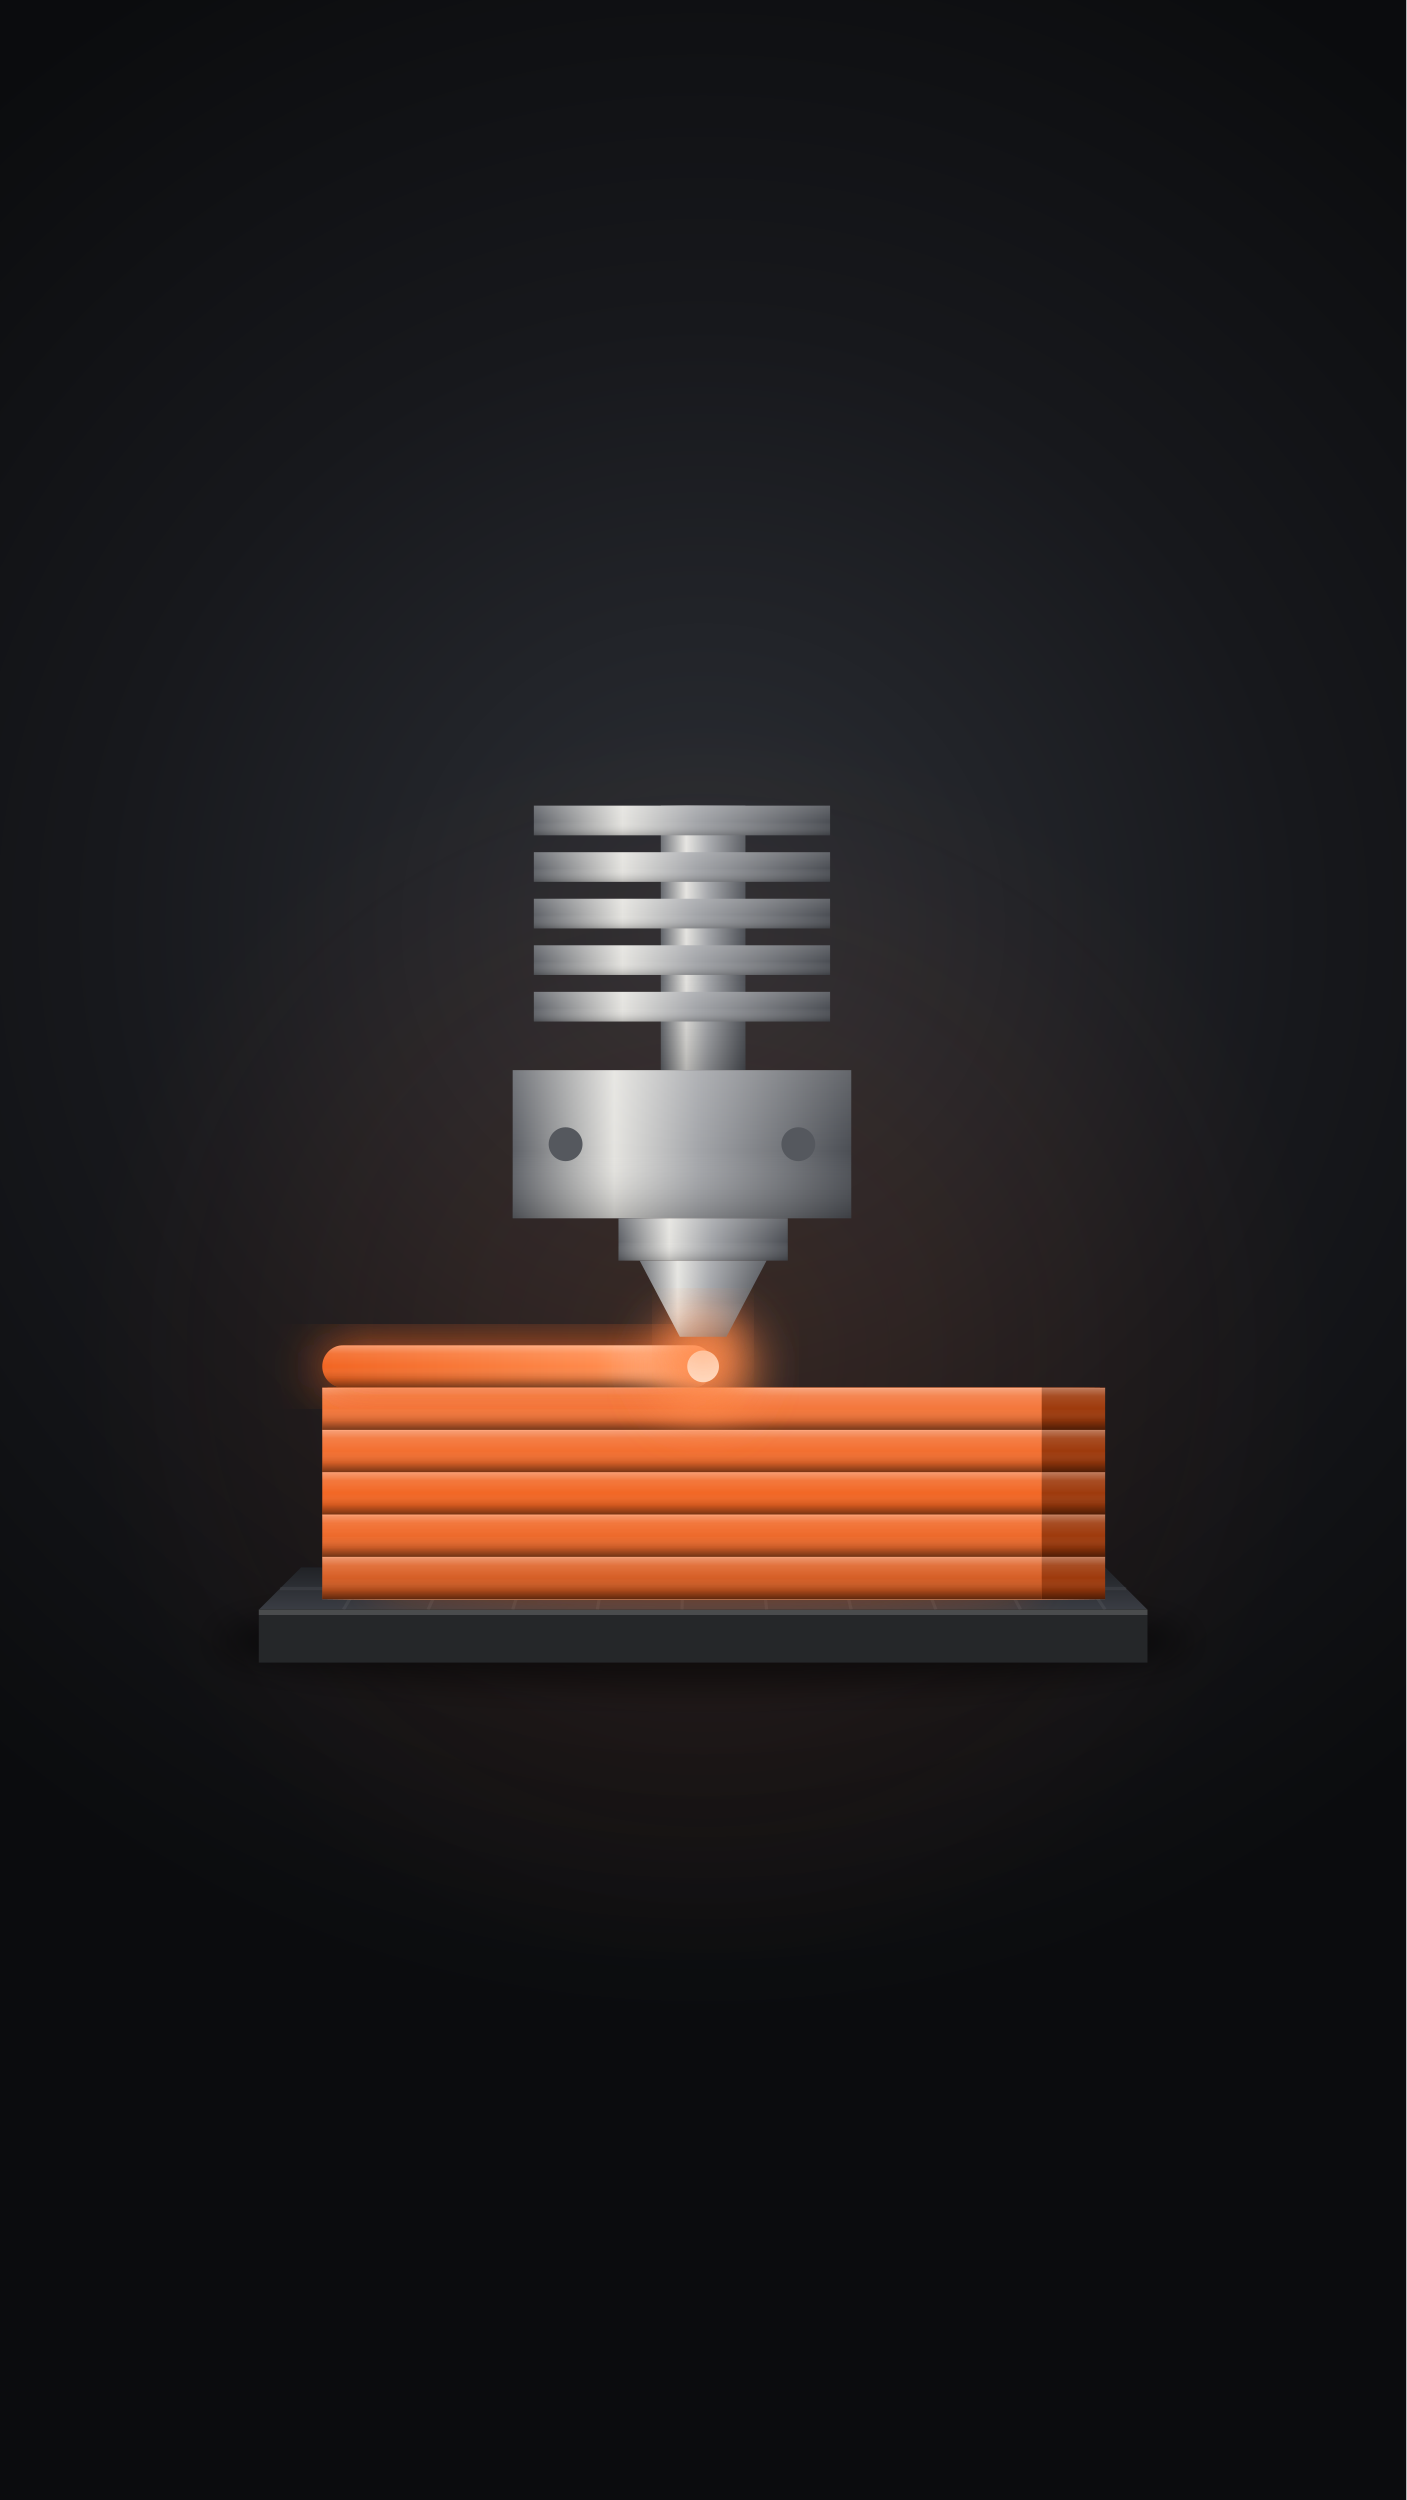
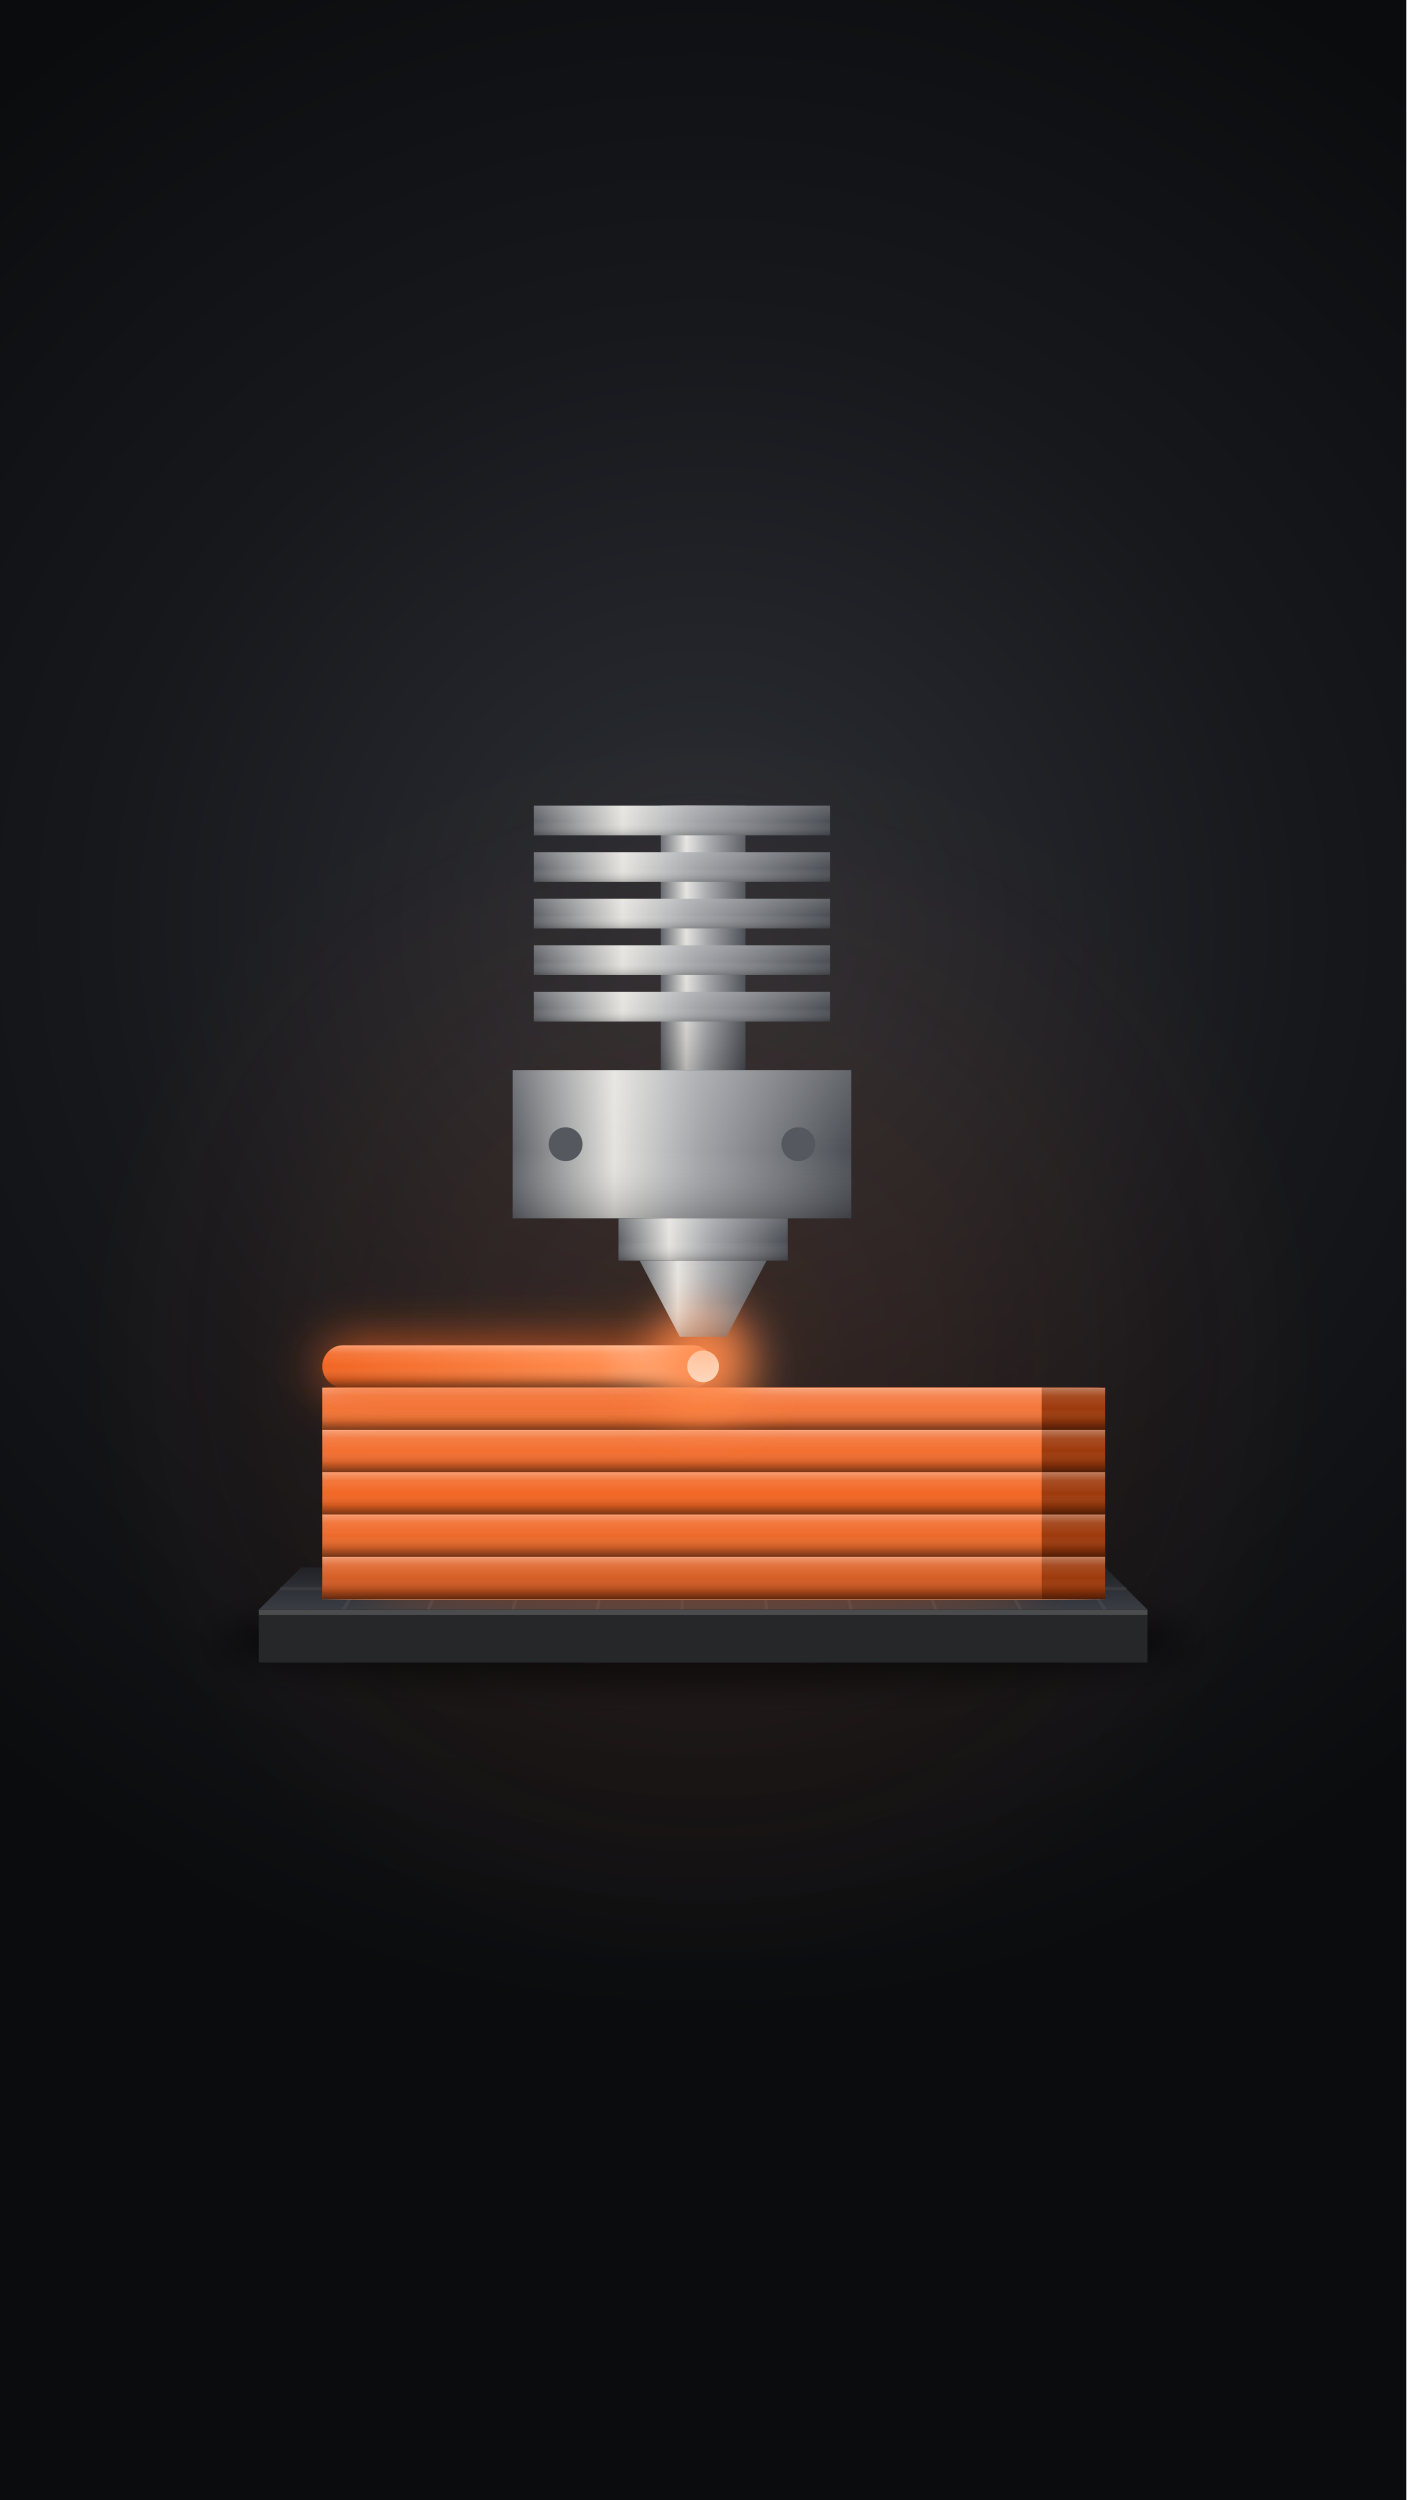
<svg xmlns="http://www.w3.org/2000/svg" viewBox="0 0 1080 1920">
  <defs>
    <radialGradient id="f-05-bastidores" cx="540" cy="710.4" r="842.4" gradientUnits="userSpaceOnUse">
      <stop offset="0" stop-color="#2C2F35" />
      <stop offset=".55" stop-color="#17181C" />
      <stop offset="1" stop-color="#0B0C0E" />
    </radialGradient>
    <radialGradient id="g-05-bastidores" cx="540" cy="1038" r="483.6" gradientUnits="userSpaceOnUse">
      <stop offset="0" stop-color="#F26522" stop-opacity=".12" />
      <stop offset="1" stop-color="#F26522" stop-opacity="0" />
    </radialGradient>
    <linearGradient id="ribg-05-bastidores" x1="0" y1="0" x2="0" y2="1">
      <stop offset="0" stop-color="#fff" stop-opacity=".34" />
      <stop offset=".2" stop-color="#fff" stop-opacity=".1" />
      <stop offset=".5" stop-color="#fff" stop-opacity="0" />
      <stop offset=".78" stop-color="#000" stop-opacity=".14" />
      <stop offset="1" stop-color="#000" stop-opacity=".5" />
    </linearGradient>
    <pattern id="rib-05-bastidores" patternUnits="userSpaceOnUse" x="-40" y="1.000" width="200" height="4">
      <rect width="200" height="4" fill="url(#ribg-05-bastidores)" />
    </pattern>
    <pattern id="ribe-05-bastidores" patternUnits="userSpaceOnUse" x="-40" y="1.287" width="200" height="4" patternTransform="skewY(30)">
      <rect width="200" height="4" fill="url(#ribg-05-bastidores)" />
    </pattern>
    <pattern id="ribd-05-bastidores" patternUnits="userSpaceOnUse" x="-40" y="0.713" width="200" height="4" patternTransform="skewY(-30)">
      <rect width="200" height="4" fill="url(#ribg-05-bastidores)" />
    </pattern>
    <linearGradient id="volr-05-bastidores" x1="0" y1="0" x2="1" y2="0">
      <stop offset="0" stop-color="#000" stop-opacity=".5" />
      <stop offset=".2" stop-color="#000" stop-opacity=".06" />
      <stop offset=".36" stop-color="#fff" stop-opacity=".24" />
      <stop offset=".52" stop-color="#fff" stop-opacity="0" />
      <stop offset=".84" stop-color="#000" stop-opacity=".26" />
      <stop offset="1" stop-color="#000" stop-opacity=".55" />
    </linearGradient>
    <linearGradient id="vole-05-bastidores" x1="0" y1="0" x2="0" y2="1">
      <stop offset="0" stop-color="#fff" stop-opacity=".14" />
      <stop offset=".55" stop-color="#fff" stop-opacity="0" />
      <stop offset="1" stop-color="#000" stop-opacity=".2" />
    </linearGradient>
    <radialGradient id="volc-05-bastidores" cx=".38" cy=".3" r=".8">
      <stop offset="0" stop-color="#fff" stop-opacity=".18" />
      <stop offset=".5" stop-color="#fff" stop-opacity="0" />
      <stop offset="1" stop-color="#000" stop-opacity=".4" />
    </radialGradient>
    <linearGradient id="metal-05-bastidores" x1="0" y1="0" x2="1" y2="0">
      <stop offset="0" stop-color="#5E6167" />
      <stop offset=".3" stop-color="#E4E3DF" />
      <stop offset=".55" stop-color="#A3A5A9" />
      <stop offset="1" stop-color="#4B4E54" />
    </linearGradient>
    <linearGradient id="quente-05-bastidores" x1="0" y1="0" x2="1" y2="0">
      <stop offset="0" stop-color="#F26522" />
      <stop offset=".7" stop-color="#FF8A4C" />
      <stop offset="1" stop-color="#FFC9A6" />
    </linearGradient>
    <radialGradient id="acesa-05-bastidores">
      <stop offset="0" stop-color="#FFE6D4" stop-opacity=".55" />
      <stop offset=".6" stop-color="#FF8A4C" stop-opacity=".15" />
      <stop offset="1" stop-color="#FF8A4C" stop-opacity="0" />
    </radialGradient>
    <linearGradient id="tampo-05-bastidores" x1="0" y1="0" x2="0" y2="1">
      <stop offset="0" stop-color="#202226" />
      <stop offset="1" stop-color="#3A3D44" />
    </linearGradient>
-     <filter id="brilho-05-bastidores" x="-50%" y="-50%" width="200%" height="200%">
+     <filter id="brilho-05-bastidores" x="-200%" y="-200%" width="500%" height="500%">
      <feGaussianBlur stdDeviation="2.4" />
    </filter>
    <filter id="sombra-05-bastidores" x="-30%" y="-200%" width="160%" height="500%">
      <feGaussianBlur stdDeviation="1.6" />
    </filter>
  </defs>
  <rect width="1080" height="1920" fill="url(#f-05-bastidores)" />
  <circle cx="540" cy="960" r="540" fill="url(#g-05-bastidores)" />
  <g transform="translate(150 570) scale(8.125)">
    <ellipse cx="48" cy="85" rx="46" ry="4" fill="#000" opacity=".55" filter="url(#sombra-05-bastidores)" />
    <path d="M10 78H86L90 82H6Z" fill="url(#tampo-05-bastidores)" />
    <path d="M16.38 78L14 82 M23.82 78L22 82 M31.26 78L30 82 M38.7 78L38 82 M46.14 78L46 82 M53.58 78L54 82 M61.02 78L62 82 M68.46 78L70 82 M75.9 78L78 82 M83.34 78L86 82 M8 80H88" stroke="#F3F2EE" stroke-opacity=".06" stroke-width=".3" fill="none" />
    <ellipse cx="48" cy="80" rx="32" ry="2.2" fill="#F26522" opacity=".35" filter="url(#sombra-05-bastidores)" />
    <rect x="6" y="82" width="84" height="5" fill="#252729" />
    <rect x="6" y="82" width="84" height=".5" fill="#F3F2EE" opacity=".18" />
    <g>
      <path d="M12 81V61H80V81Z" fill="#9E3A0C" transform="translate(6 0)" />
      <path d="M12 81V61H80V81Z" fill="#9E3A0C" transform="translate(5.5 0)" />
      <path d="M12 81V61H80V81Z" fill="#9E3A0C" transform="translate(5 0)" />
      <path d="M12 81V61H80V81Z" fill="#9E3A0C" transform="translate(4.5 0)" />
      <path d="M12 81V61H80V81Z" fill="#9E3A0C" transform="translate(4 0)" />
      <path d="M12 81V61H80V81Z" fill="#9E3A0C" transform="translate(3.5 0)" />
      <path d="M12 81V61H80V81Z" fill="#9E3A0C" transform="translate(3 0)" />
      <path d="M12 81V61H80V81Z" fill="#9E3A0C" transform="translate(2.5 0)" />
      <path d="M12 81V61H80V81Z" fill="#9E3A0C" transform="translate(2 0)" />
      <path d="M12 81V61H80V81Z" fill="#9E3A0C" transform="translate(1.5 0)" />
      <path d="M12 81V61H80V81Z" fill="#9E3A0C" transform="translate(1 0)" />
      <path d="M12 81V61H80V81Z" fill="#9E3A0C" transform="translate(0.5 0)" />
    </g>
    <mask id="m9-05-bastidores" maskUnits="userSpaceOnUse" x="-20" y="-20" width="136" height="136">
      <path d="M12 81V61H80V81Z" fill="#fff" transform="translate(6 0)" />
      <path d="M12 81V61H80V81Z" fill="#fff" transform="translate(5.5 0)" />
      <path d="M12 81V61H80V81Z" fill="#fff" transform="translate(5 0)" />
      <path d="M12 81V61H80V81Z" fill="#fff" transform="translate(4.5 0)" />
      <path d="M12 81V61H80V81Z" fill="#fff" transform="translate(4 0)" />
      <path d="M12 81V61H80V81Z" fill="#fff" transform="translate(3.5 0)" />
      <path d="M12 81V61H80V81Z" fill="#fff" transform="translate(3 0)" />
      <path d="M12 81V61H80V81Z" fill="#fff" transform="translate(2.5 0)" />
      <path d="M12 81V61H80V81Z" fill="#fff" transform="translate(2 0)" />
      <path d="M12 81V61H80V81Z" fill="#fff" transform="translate(1.5 0)" />
      <path d="M12 81V61H80V81Z" fill="#fff" transform="translate(1 0)" />
      <path d="M12 81V61H80V81Z" fill="#fff" transform="translate(0.5 0)" />
    </mask>
    <rect x="-20" y="-20" width="136" height="136" fill="url(#rib-05-bastidores)" mask="url(#m9-05-bastidores)" />
    <path d="M12 81V61H80V81Z" fill="#F26522" />
    <path d="M12 81V61H80V81Z" fill="url(#vole-05-bastidores)" />
    <path d="M12 81V61H80V81Z" fill="url(#rib-05-bastidores)" />
    <rect x="12" y="57" width="37" height="4" rx="2" fill="#F26522" filter="url(#brilho-05-bastidores)" opacity=".9" />
    <rect x="12" y="57" width="37" height="4" rx="2" fill="url(#quente-05-bastidores)" />
    <rect x="12" y="57" width="37" height="4" rx="2" fill="url(#rib-05-bastidores)" />
    <circle cx="48" cy="59" r="4.5" fill="#FF8A4C" filter="url(#brilho-05-bastidores)" />
    <circle cx="48" cy="59" r="1.5" fill="#FFE2CC" />
    <path d="M44 6H52V31H44Z" fill="url(#metal-05-bastidores)" />
    <path d="M44 6H52V31H44Z" fill="url(#vole-05-bastidores)" />
    <path d="M32 6H60V8.8H32Z" fill="url(#metal-05-bastidores)" />
    <path d="M32 6H60V8.8H32Z" fill="url(#vole-05-bastidores)" />
    <path d="M32 10.4H60V13.2H32Z" fill="url(#metal-05-bastidores)" />
    <path d="M32 10.4H60V13.2H32Z" fill="url(#vole-05-bastidores)" />
    <path d="M32 14.8H60V17.6H32Z" fill="url(#metal-05-bastidores)" />
    <path d="M32 14.8H60V17.6H32Z" fill="url(#vole-05-bastidores)" />
    <path d="M32 19.2H60V22H32Z" fill="url(#metal-05-bastidores)" />
    <path d="M32 19.2H60V22H32Z" fill="url(#vole-05-bastidores)" />
    <path d="M32 23.6H60V26.4H32Z" fill="url(#metal-05-bastidores)" />
    <path d="M32 23.6H60V26.4H32Z" fill="url(#vole-05-bastidores)" />
    <path d="M30 31H62V45H30Z" fill="url(#metal-05-bastidores)" />
    <path d="M30 31H62V45H30Z" fill="url(#vole-05-bastidores)" />
    <circle cx="35" cy="38" r="1.6" fill="#55585E" />
    <circle cx="57" cy="38" r="1.6" fill="#55585E" />
    <path d="M40 45H56V49H40Z" fill="url(#metal-05-bastidores)" />
    <path d="M40 45H56V49H40Z" fill="url(#vole-05-bastidores)" />
    <path d="M42 49H54L50.2 56.2H45.8Z" fill="url(#metal-05-bastidores)" />
    <path d="M42 49H54L50.2 56.2H45.8Z" fill="url(#vole-05-bastidores)" />
    <circle cx="48" cy="56.4" r="2.4" fill="#FF8A4C" filter="url(#brilho-05-bastidores)" />
  </g>
</svg>
